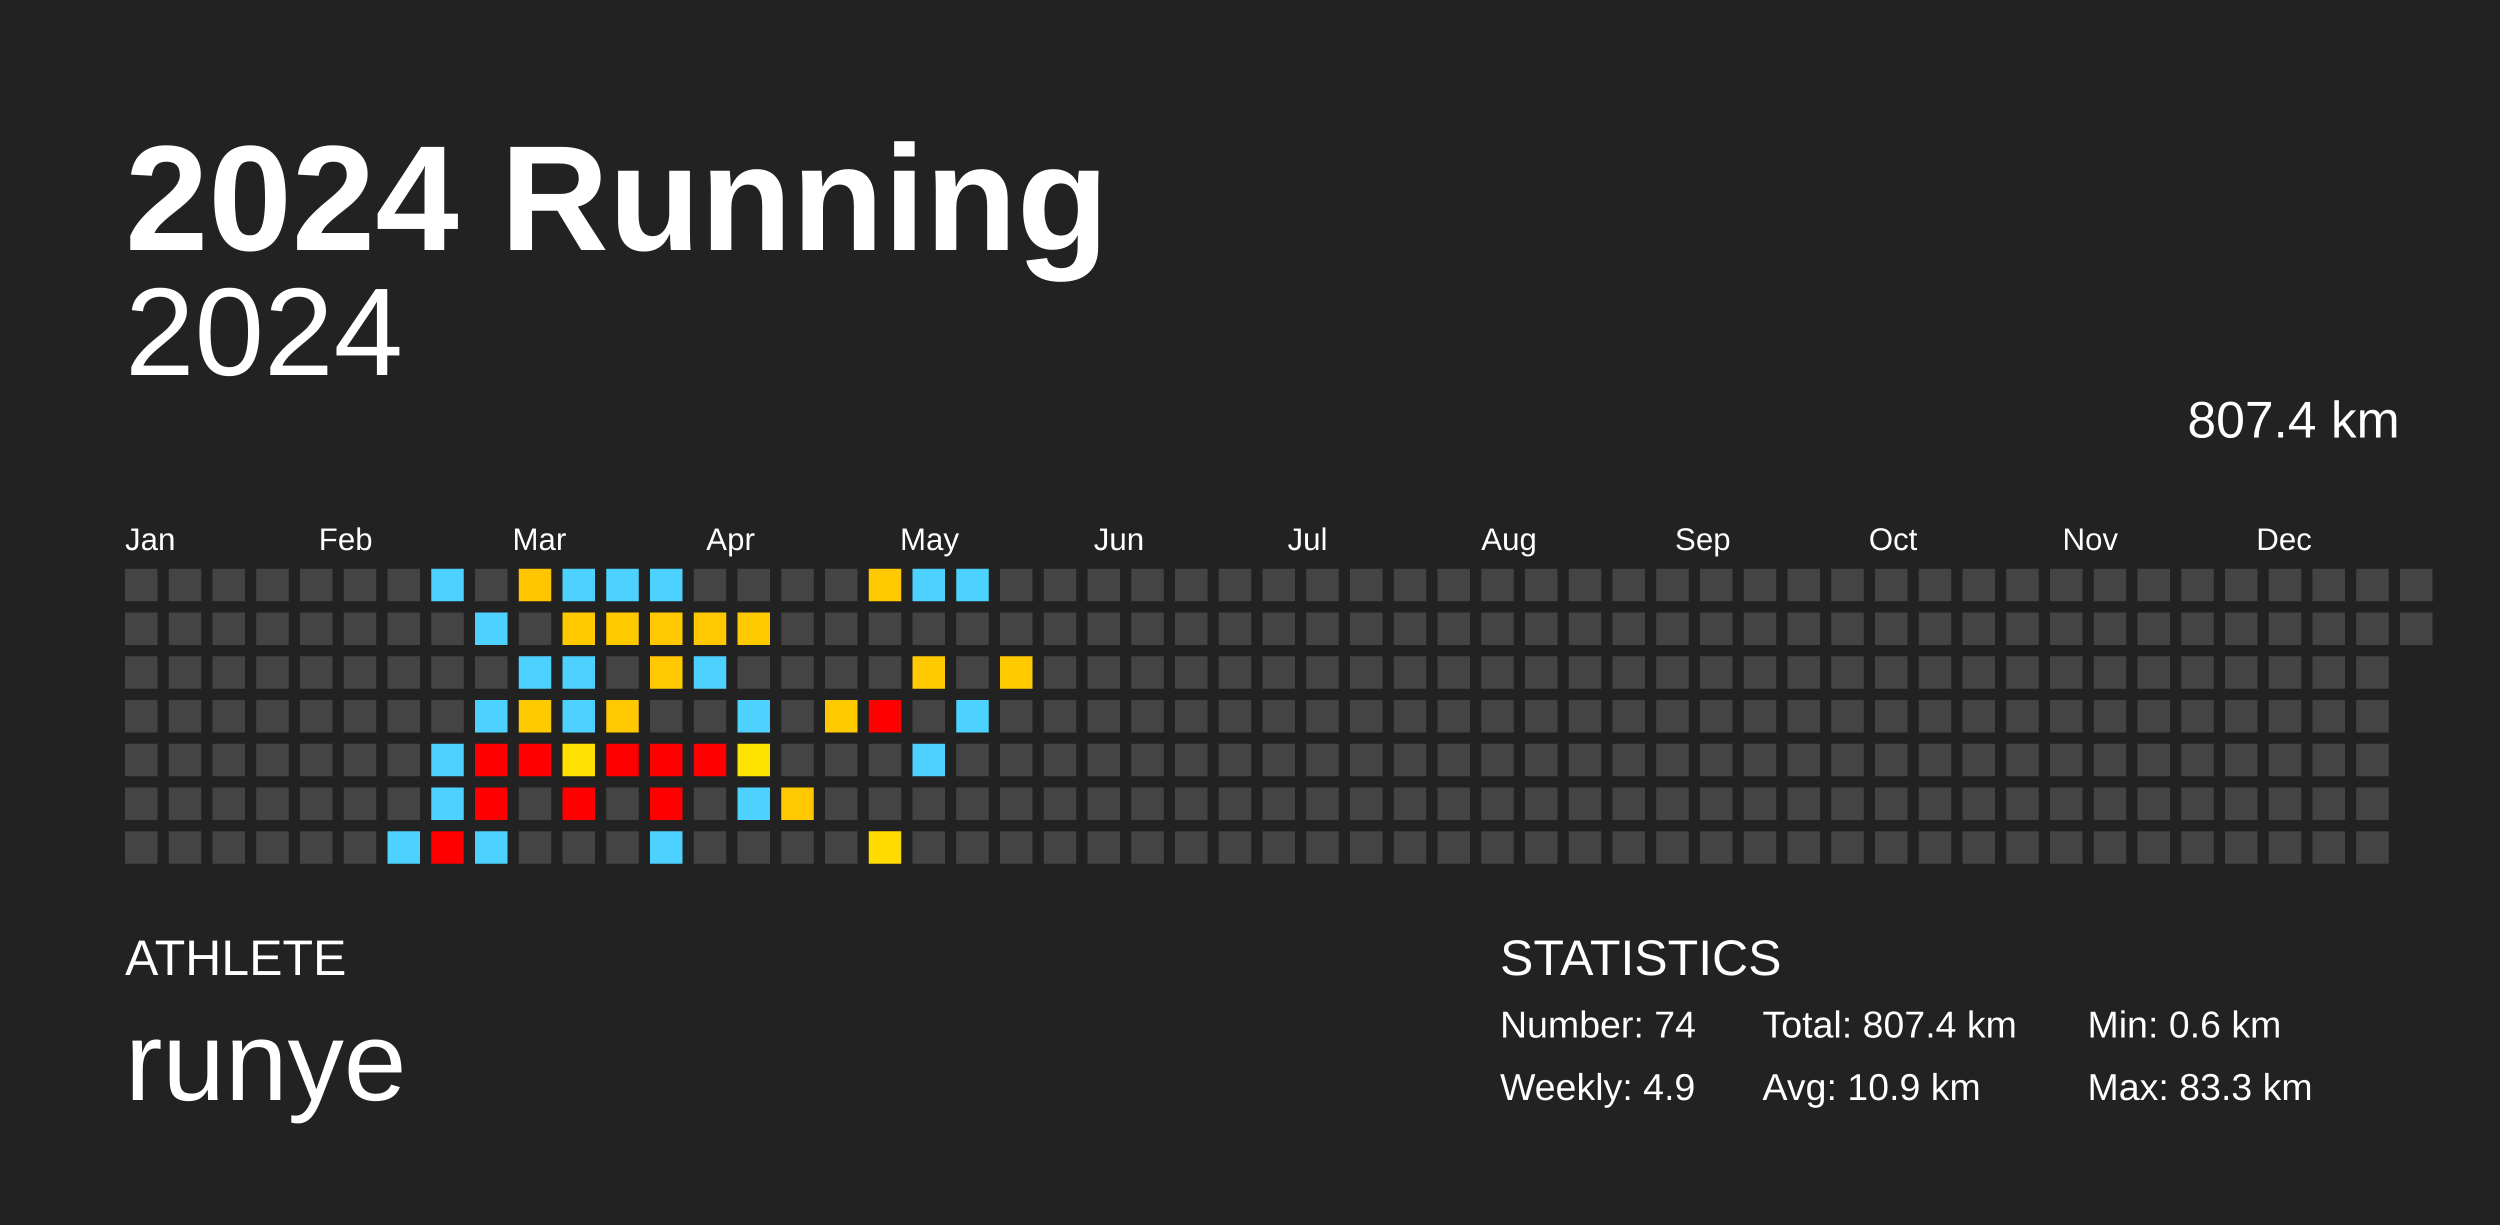
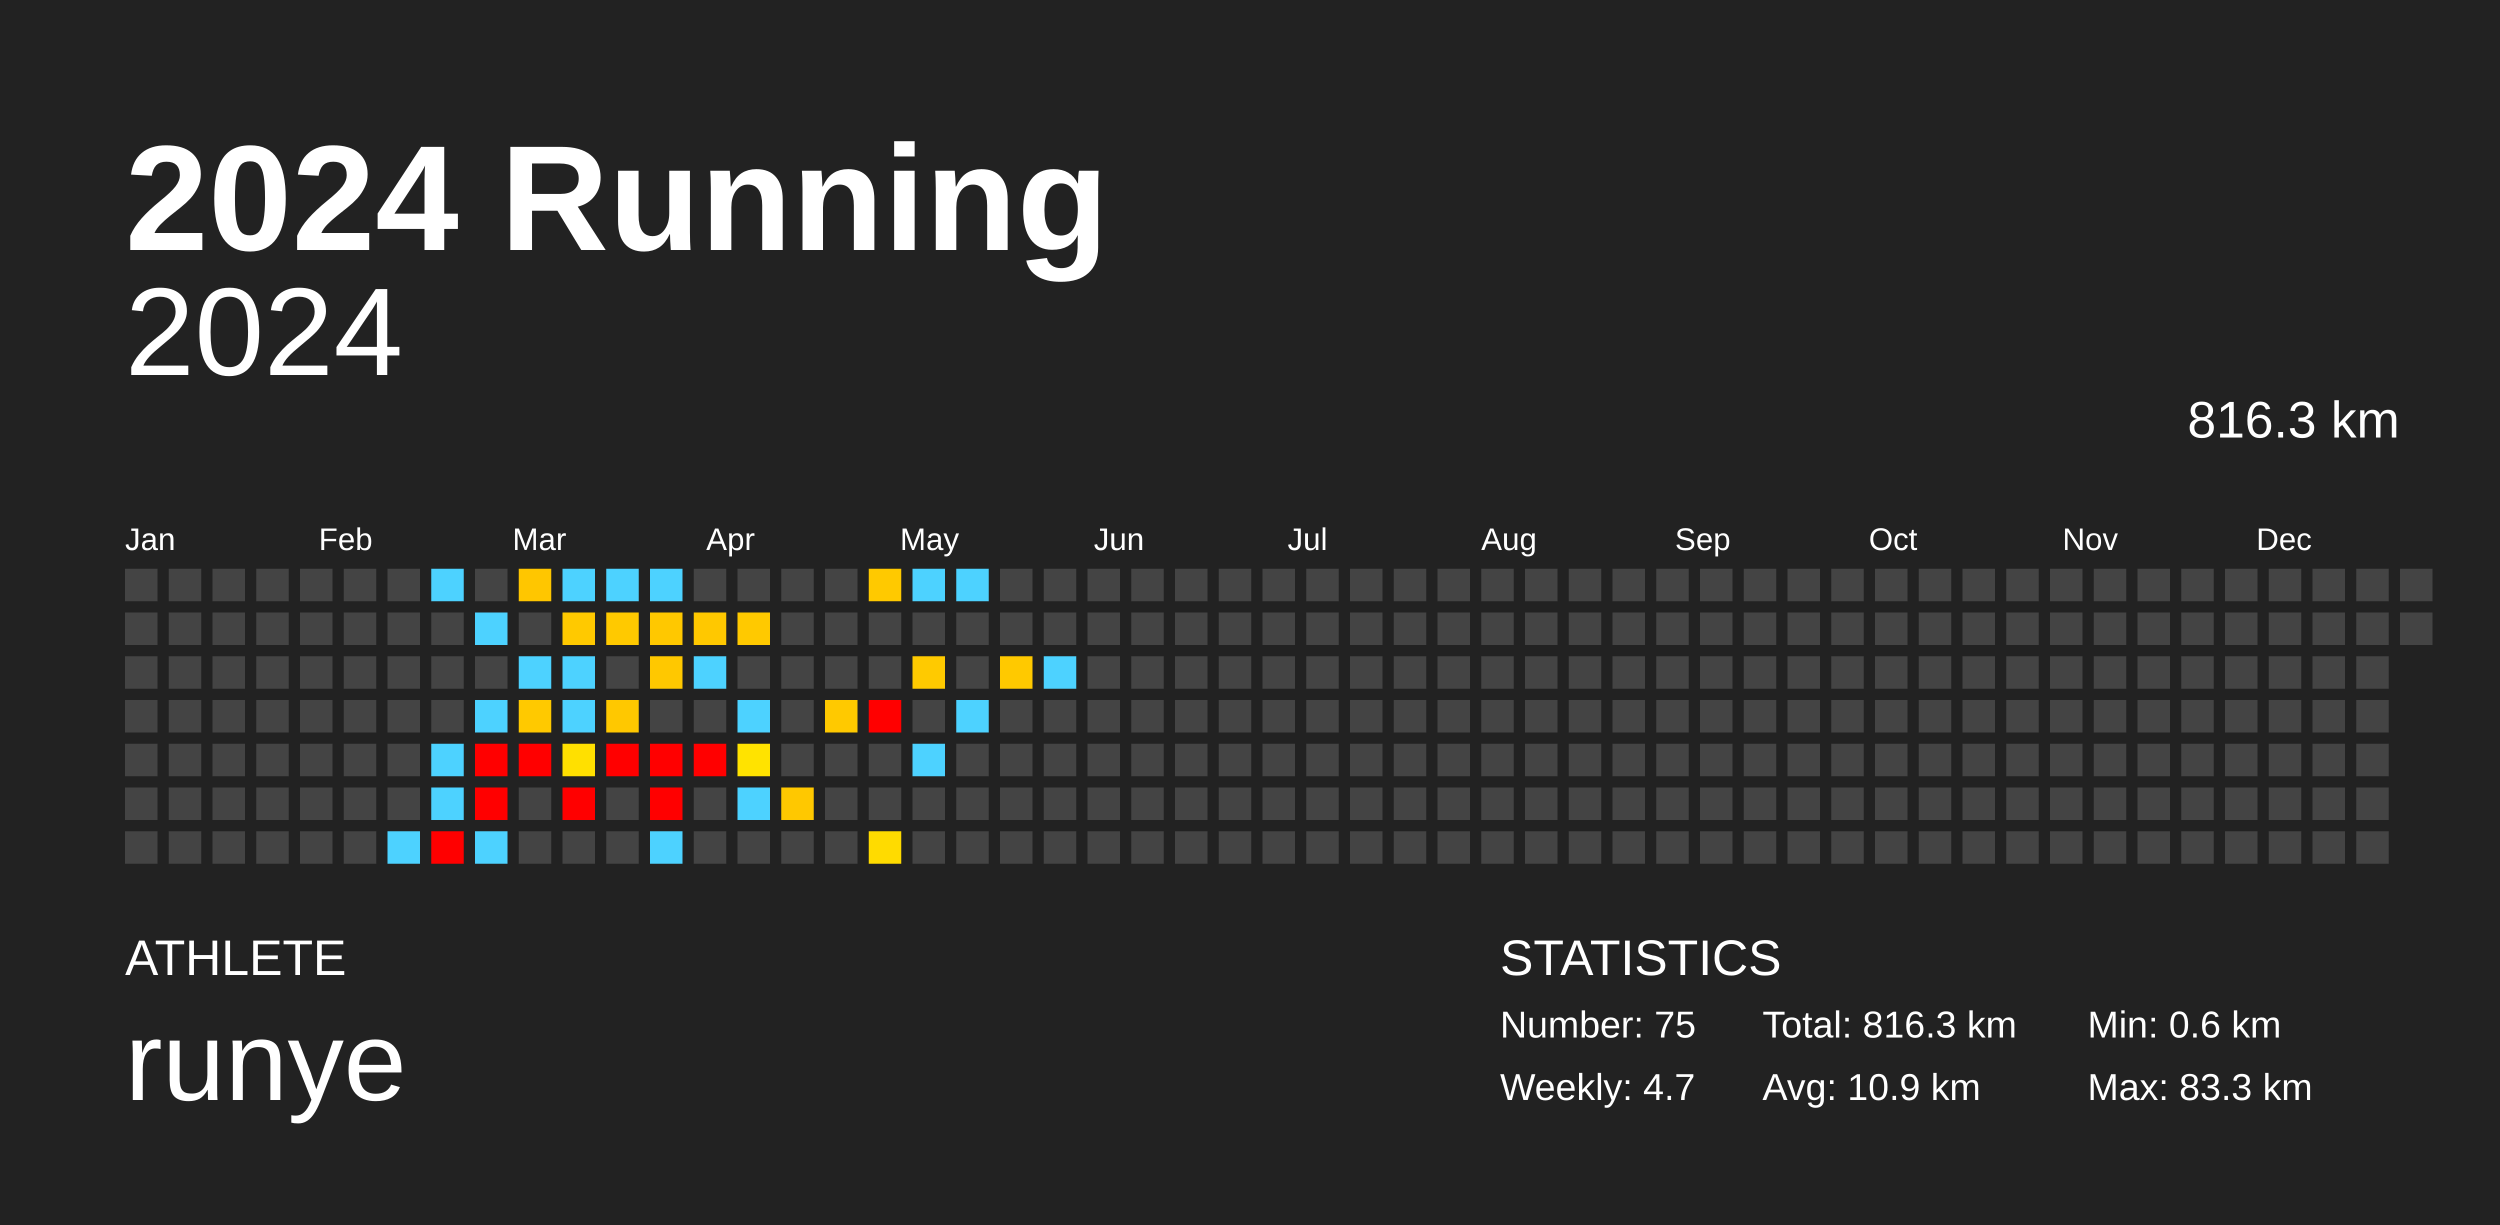
<svg xmlns="http://www.w3.org/2000/svg" baseProfile="full" height="98mm" version="1.1" viewBox="0,0,200,98" width="200mm">
  <defs />
  <rect fill="#222222" height="98" width="200" x="0" y="0" />
  <text fill="#FFFFFF" style="font-size:12px; font-family:Arial; font-weight:bold;" x="10" y="20">2024 Running</text>
  <text fill="#FFFFFF" style="font-size:4px; font-family:Arial" x="10" y="78">ATHLETE</text>
  <text fill="#FFFFFF" style="font-size:9px; font-family:Arial" x="10" y="88">runye</text>
  <text fill="#FFFFFF" style="font-size:4px; font-family:Arial" x="120" y="78">STATISTICS</text>
-   <text fill="#FFFFFF" style="font-size:3px; font-family:Arial" x="120" y="83">Number: 74</text>
-   <text fill="#FFFFFF" style="font-size:3px; font-family:Arial" x="120" y="88">Weekly: 4.9</text>
-   <text fill="#FFFFFF" style="font-size:3px; font-family:Arial" x="141" y="83">Total: 807.4 km</text>
+   <text fill="#FFFFFF" style="font-size:3px; font-family:Arial" x="120" y="83">Number: 75</text>
+   <text fill="#FFFFFF" style="font-size:3px; font-family:Arial" x="120" y="88">Weekly: 4.7</text>
+   <text fill="#FFFFFF" style="font-size:3px; font-family:Arial" x="141" y="83">Total: 816.3 km</text>
  <text fill="#FFFFFF" style="font-size:3px; font-family:Arial" x="141" y="88">Avg: 10.9 km</text>
  <text fill="#FFFFFF" style="font-size:3px; font-family:Arial" x="167" y="83">Min: 0.6 km</text>
  <text fill="#FFFFFF" style="font-size:3px; font-family:Arial" x="167" y="88">Max: 83.3 km</text>
  <text alignment-baseline="hanging" fill="#FFFFFF" style="font-size:10.0px; font-family:Arial;" x="10" y="30">2024</text>
-   <text alignment-baseline="hanging" fill="#FFFFFF" style="font-size:4.125px; font-family:Arial;" x="175" y="35">807.4 km</text>
+   <text alignment-baseline="hanging" fill="#FFFFFF" style="font-size:4.125px; font-family:Arial;" x="175" y="35">816.3 km</text>
  <text fill="#FFFFFF" style="font-size:2.5px; font-family:Arial" x="10.0" y="44">Jan</text>
  <text fill="#FFFFFF" style="font-size:2.5px; font-family:Arial" x="25.5" y="44">Feb</text>
  <text fill="#FFFFFF" style="font-size:2.5px; font-family:Arial" x="41.0" y="44">Mar</text>
  <text fill="#FFFFFF" style="font-size:2.5px; font-family:Arial" x="56.5" y="44">Apr</text>
  <text fill="#FFFFFF" style="font-size:2.5px; font-family:Arial" x="72.0" y="44">May</text>
  <text fill="#FFFFFF" style="font-size:2.5px; font-family:Arial" x="87.5" y="44">Jun</text>
  <text fill="#FFFFFF" style="font-size:2.5px; font-family:Arial" x="103.0" y="44">Jul</text>
  <text fill="#FFFFFF" style="font-size:2.5px; font-family:Arial" x="118.5" y="44">Aug</text>
  <text fill="#FFFFFF" style="font-size:2.5px; font-family:Arial" x="134.0" y="44">Sep</text>
  <text fill="#FFFFFF" style="font-size:2.5px; font-family:Arial" x="149.5" y="44">Oct</text>
  <text fill="#FFFFFF" style="font-size:2.5px; font-family:Arial" x="165.0" y="44">Nov</text>
  <text fill="#FFFFFF" style="font-size:2.5px; font-family:Arial" x="180.5" y="44">Dec</text>
  <rect fill="#444444" height="2.6" width="2.6" x="10.0" y="45.5" />
  <rect fill="#444444" height="2.6" width="2.6" x="10.0" y="49.0" />
  <rect fill="#444444" height="2.6" width="2.6" x="10.0" y="52.5" />
  <rect fill="#444444" height="2.6" width="2.6" x="10.0" y="56.0" />
  <rect fill="#444444" height="2.6" width="2.6" x="10.0" y="59.5" />
  <rect fill="#444444" height="2.6" width="2.6" x="10.0" y="63.0" />
  <rect fill="#444444" height="2.6" width="2.6" x="10.0" y="66.5" />
  <rect fill="#444444" height="2.6" width="2.6" x="13.5" y="45.5" />
  <rect fill="#444444" height="2.6" width="2.6" x="13.5" y="49.0" />
  <rect fill="#444444" height="2.6" width="2.6" x="13.5" y="52.5" />
  <rect fill="#444444" height="2.6" width="2.6" x="13.5" y="56.0" />
  <rect fill="#444444" height="2.6" width="2.6" x="13.5" y="59.5" />
  <rect fill="#444444" height="2.6" width="2.6" x="13.5" y="63.0" />
  <rect fill="#444444" height="2.6" width="2.6" x="13.5" y="66.5" />
  <rect fill="#444444" height="2.6" width="2.6" x="17.0" y="45.5" />
  <rect fill="#444444" height="2.6" width="2.6" x="17.0" y="49.0" />
  <rect fill="#444444" height="2.6" width="2.6" x="17.0" y="52.5" />
  <rect fill="#444444" height="2.6" width="2.6" x="17.0" y="56.0" />
  <rect fill="#444444" height="2.6" width="2.6" x="17.0" y="59.5" />
  <rect fill="#444444" height="2.6" width="2.6" x="17.0" y="63.0" />
  <rect fill="#444444" height="2.6" width="2.6" x="17.0" y="66.5" />
  <rect fill="#444444" height="2.6" width="2.6" x="20.5" y="45.5" />
  <rect fill="#444444" height="2.6" width="2.6" x="20.5" y="49.0" />
  <rect fill="#444444" height="2.6" width="2.6" x="20.5" y="52.5" />
  <rect fill="#444444" height="2.6" width="2.6" x="20.5" y="56.0" />
  <rect fill="#444444" height="2.6" width="2.6" x="20.5" y="59.5" />
  <rect fill="#444444" height="2.6" width="2.6" x="20.5" y="63.0" />
  <rect fill="#444444" height="2.6" width="2.6" x="20.5" y="66.5" />
  <rect fill="#444444" height="2.6" width="2.6" x="24.0" y="45.5" />
  <rect fill="#444444" height="2.6" width="2.6" x="24.0" y="49.0" />
  <rect fill="#444444" height="2.6" width="2.6" x="24.0" y="52.5" />
  <rect fill="#444444" height="2.6" width="2.6" x="24.0" y="56.0" />
  <rect fill="#444444" height="2.6" width="2.6" x="24.0" y="59.5" />
  <rect fill="#444444" height="2.6" width="2.6" x="24.0" y="63.0" />
  <rect fill="#444444" height="2.6" width="2.6" x="24.0" y="66.5" />
  <rect fill="#444444" height="2.6" width="2.6" x="27.5" y="45.5" />
  <rect fill="#444444" height="2.6" width="2.6" x="27.5" y="49.0" />
  <rect fill="#444444" height="2.6" width="2.6" x="27.5" y="52.5" />
  <rect fill="#444444" height="2.6" width="2.6" x="27.5" y="56.0" />
  <rect fill="#444444" height="2.6" width="2.6" x="27.5" y="59.5" />
  <rect fill="#444444" height="2.6" width="2.6" x="27.5" y="63.0" />
  <rect fill="#444444" height="2.6" width="2.6" x="27.5" y="66.5" />
  <rect fill="#444444" height="2.6" width="2.6" x="31.0" y="45.5" />
  <rect fill="#444444" height="2.6" width="2.6" x="31.0" y="49.0" />
  <rect fill="#444444" height="2.6" width="2.6" x="31.0" y="52.5" />
  <rect fill="#444444" height="2.6" width="2.6" x="31.0" y="56.0" />
  <rect fill="#444444" height="2.6" width="2.6" x="31.0" y="59.5" />
  <rect fill="#444444" height="2.6" width="2.6" x="31.0" y="63.0" />
  <rect fill="#4dd2ff" height="2.6" width="2.6" x="31.0" y="66.5" />
  <rect fill="#4dd2ff" height="2.6" width="2.6" x="34.5" y="45.5" />
  <rect fill="#444444" height="2.6" width="2.6" x="34.5" y="49.0" />
  <rect fill="#444444" height="2.6" width="2.6" x="34.5" y="52.5" />
  <rect fill="#444444" height="2.6" width="2.6" x="34.5" y="56.0" />
  <rect fill="#4dd2ff" height="2.6" width="2.6" x="34.5" y="59.5" />
  <rect fill="#4dd2ff" height="2.6" width="2.6" x="34.5" y="63.0" />
  <rect fill="red" height="2.6" width="2.6" x="34.5" y="66.5" />
  <rect fill="#444444" height="2.6" width="2.6" x="38.0" y="45.5" />
  <rect fill="#4dd2ff" height="2.6" width="2.6" x="38.0" y="49.0" />
  <rect fill="#444444" height="2.6" width="2.6" x="38.0" y="52.5" />
  <rect fill="#4dd2ff" height="2.6" width="2.6" x="38.0" y="56.0" />
  <rect fill="red" height="2.6" width="2.6" x="38.0" y="59.5" />
  <rect fill="red" height="2.6" width="2.6" x="38.0" y="63.0" />
  <rect fill="#4dd2ff" height="2.6" width="2.6" x="38.0" y="66.5" />
  <rect fill="#ffc600" height="2.6" width="2.6" x="41.5" y="45.5" />
  <rect fill="#444444" height="2.6" width="2.6" x="41.5" y="49.0" />
  <rect fill="#4dd2ff" height="2.6" width="2.6" x="41.5" y="52.5" />
  <rect fill="#ffc900" height="2.6" width="2.6" x="41.5" y="56.0" />
  <rect fill="red" height="2.6" width="2.6" x="41.5" y="59.5" />
  <rect fill="#444444" height="2.6" width="2.6" x="41.5" y="63.0" />
  <rect fill="#444444" height="2.6" width="2.6" x="41.5" y="66.5" />
  <rect fill="#4dd2ff" height="2.6" width="2.6" x="45.0" y="45.5" />
  <rect fill="#ffc900" height="2.6" width="2.6" x="45.0" y="49.0" />
  <rect fill="#4dd2ff" height="2.6" width="2.6" x="45.0" y="52.5" />
  <rect fill="#4dd2ff" height="2.6" width="2.6" x="45.0" y="56.0" />
  <rect fill="#ffe000" height="2.6" width="2.6" x="45.0" y="59.5" />
  <rect fill="red" height="2.6" width="2.6" x="45.0" y="63.0" />
  <rect fill="#444444" height="2.6" width="2.6" x="45.0" y="66.5" />
  <rect fill="#4dd2ff" height="2.6" width="2.6" x="48.5" y="45.5" />
  <rect fill="#ffc900" height="2.6" width="2.6" x="48.5" y="49.0" />
  <rect fill="#444444" height="2.6" width="2.6" x="48.5" y="52.5" />
  <rect fill="#ffc800" height="2.6" width="2.6" x="48.5" y="56.0" />
  <rect fill="red" height="2.6" width="2.6" x="48.5" y="59.5" />
  <rect fill="#444444" height="2.6" width="2.6" x="48.5" y="63.0" />
  <rect fill="#444444" height="2.6" width="2.6" x="48.5" y="66.5" />
  <rect fill="#4dd2ff" height="2.6" width="2.6" x="52.0" y="45.5" />
  <rect fill="#ffc800" height="2.6" width="2.6" x="52.0" y="49.0" />
  <rect fill="#ffc800" height="2.6" width="2.6" x="52.0" y="52.5" />
  <rect fill="#444444" height="2.6" width="2.6" x="52.0" y="56.0" />
  <rect fill="red" height="2.6" width="2.6" x="52.0" y="59.5" />
  <rect fill="red" height="2.6" width="2.6" x="52.0" y="63.0" />
  <rect fill="#4dd2ff" height="2.6" width="2.6" x="52.0" y="66.5" />
  <rect fill="#444444" height="2.6" width="2.6" x="55.5" y="45.5" />
  <rect fill="#ffc800" height="2.6" width="2.6" x="55.5" y="49.0" />
  <rect fill="#4dd2ff" height="2.6" width="2.6" x="55.5" y="52.5" />
  <rect fill="#444444" height="2.6" width="2.6" x="55.5" y="56.0" />
  <rect fill="red" height="2.6" width="2.6" x="55.5" y="59.5" />
  <rect fill="#444444" height="2.6" width="2.6" x="55.5" y="63.0" />
  <rect fill="#444444" height="2.6" width="2.6" x="55.5" y="66.5" />
  <rect fill="#444444" height="2.6" width="2.6" x="59.0" y="45.5" />
  <rect fill="#ffc900" height="2.6" width="2.6" x="59.0" y="49.0" />
  <rect fill="#444444" height="2.6" width="2.6" x="59.0" y="52.5" />
  <rect fill="#4dd2ff" height="2.6" width="2.6" x="59.0" y="56.0" />
  <rect fill="#ffe300" height="2.6" width="2.6" x="59.0" y="59.5" />
  <rect fill="#4dd2ff" height="2.6" width="2.6" x="59.0" y="63.0" />
  <rect fill="#444444" height="2.6" width="2.6" x="59.0" y="66.5" />
  <rect fill="#444444" height="2.6" width="2.6" x="62.5" y="45.5" />
  <rect fill="#444444" height="2.6" width="2.6" x="62.5" y="49.0" />
  <rect fill="#444444" height="2.6" width="2.6" x="62.5" y="52.5" />
  <rect fill="#444444" height="2.6" width="2.6" x="62.5" y="56.0" />
  <rect fill="#444444" height="2.6" width="2.6" x="62.5" y="59.5" />
  <rect fill="#ffc800" height="2.6" width="2.6" x="62.5" y="63.0" />
  <rect fill="#444444" height="2.6" width="2.6" x="62.5" y="66.5" />
  <rect fill="#444444" height="2.6" width="2.6" x="66.0" y="45.5" />
  <rect fill="#444444" height="2.6" width="2.6" x="66.0" y="49.0" />
  <rect fill="#444444" height="2.6" width="2.6" x="66.0" y="52.5" />
  <rect fill="#ffc900" height="2.6" width="2.6" x="66.0" y="56.0" />
  <rect fill="#444444" height="2.6" width="2.6" x="66.0" y="59.5" />
  <rect fill="#444444" height="2.6" width="2.6" x="66.0" y="63.0" />
  <rect fill="#444444" height="2.6" width="2.6" x="66.0" y="66.5" />
  <rect fill="#ffc900" height="2.6" width="2.6" x="69.5" y="45.5" />
  <rect fill="#444444" height="2.6" width="2.6" x="69.5" y="49.0" />
  <rect fill="#444444" height="2.6" width="2.6" x="69.5" y="52.5" />
  <rect fill="red" height="2.6" width="2.6" x="69.5" y="56.0" />
  <rect fill="#444444" height="2.6" width="2.6" x="69.5" y="59.5" />
  <rect fill="#444444" height="2.6" width="2.6" x="69.5" y="63.0" />
  <rect fill="#ffdb00" height="2.6" width="2.6" x="69.5" y="66.5" />
  <rect fill="#4dd2ff" height="2.6" width="2.6" x="73.0" y="45.5" />
  <rect fill="#444444" height="2.6" width="2.6" x="73.0" y="49.0" />
  <rect fill="#ffca00" height="2.6" width="2.6" x="73.0" y="52.5" />
  <rect fill="#444444" height="2.6" width="2.6" x="73.0" y="56.0" />
  <rect fill="#4dd2ff" height="2.6" width="2.6" x="73.0" y="59.5" />
  <rect fill="#444444" height="2.6" width="2.6" x="73.0" y="63.0" />
  <rect fill="#444444" height="2.6" width="2.6" x="73.0" y="66.5" />
  <rect fill="#4dd2ff" height="2.6" width="2.6" x="76.5" y="45.5" />
  <rect fill="#444444" height="2.6" width="2.6" x="76.5" y="49.0" />
  <rect fill="#444444" height="2.6" width="2.6" x="76.5" y="52.5" />
  <rect fill="#4dd2ff" height="2.6" width="2.6" x="76.5" y="56.0" />
  <rect fill="#444444" height="2.6" width="2.6" x="76.5" y="59.5" />
  <rect fill="#444444" height="2.6" width="2.6" x="76.5" y="63.0" />
  <rect fill="#444444" height="2.6" width="2.6" x="76.5" y="66.5" />
  <rect fill="#444444" height="2.6" width="2.6" x="80.0" y="45.5" />
  <rect fill="#444444" height="2.6" width="2.6" x="80.0" y="49.0" />
  <rect fill="#ffc900" height="2.6" width="2.6" x="80.0" y="52.5" />
  <rect fill="#444444" height="2.6" width="2.6" x="80.0" y="56.0" />
  <rect fill="#444444" height="2.6" width="2.6" x="80.0" y="59.5" />
  <rect fill="#444444" height="2.6" width="2.6" x="80.0" y="63.0" />
  <rect fill="#444444" height="2.6" width="2.6" x="80.0" y="66.5" />
  <rect fill="#444444" height="2.6" width="2.6" x="83.5" y="45.5" />
  <rect fill="#444444" height="2.6" width="2.6" x="83.5" y="49.0" />
-   <rect fill="#444444" height="2.6" width="2.6" x="83.5" y="52.5" />
+   <rect fill="#4dd2ff" height="2.6" width="2.6" x="83.5" y="52.5" />
  <rect fill="#444444" height="2.6" width="2.6" x="83.5" y="56.0" />
  <rect fill="#444444" height="2.6" width="2.6" x="83.5" y="59.5" />
  <rect fill="#444444" height="2.6" width="2.6" x="83.5" y="63.0" />
  <rect fill="#444444" height="2.6" width="2.6" x="83.5" y="66.5" />
  <rect fill="#444444" height="2.6" width="2.6" x="87.0" y="45.5" />
  <rect fill="#444444" height="2.6" width="2.6" x="87.0" y="49.0" />
  <rect fill="#444444" height="2.6" width="2.6" x="87.0" y="52.5" />
  <rect fill="#444444" height="2.6" width="2.6" x="87.0" y="56.0" />
  <rect fill="#444444" height="2.6" width="2.6" x="87.0" y="59.5" />
  <rect fill="#444444" height="2.6" width="2.6" x="87.0" y="63.0" />
  <rect fill="#444444" height="2.6" width="2.6" x="87.0" y="66.5" />
  <rect fill="#444444" height="2.6" width="2.6" x="90.5" y="45.5" />
  <rect fill="#444444" height="2.6" width="2.6" x="90.5" y="49.0" />
  <rect fill="#444444" height="2.6" width="2.6" x="90.5" y="52.5" />
  <rect fill="#444444" height="2.6" width="2.6" x="90.5" y="56.0" />
  <rect fill="#444444" height="2.6" width="2.6" x="90.5" y="59.5" />
  <rect fill="#444444" height="2.6" width="2.6" x="90.5" y="63.0" />
  <rect fill="#444444" height="2.6" width="2.6" x="90.5" y="66.5" />
  <rect fill="#444444" height="2.6" width="2.6" x="94.0" y="45.5" />
  <rect fill="#444444" height="2.6" width="2.6" x="94.0" y="49.0" />
  <rect fill="#444444" height="2.6" width="2.6" x="94.0" y="52.5" />
  <rect fill="#444444" height="2.6" width="2.6" x="94.0" y="56.0" />
  <rect fill="#444444" height="2.6" width="2.6" x="94.0" y="59.5" />
  <rect fill="#444444" height="2.6" width="2.6" x="94.0" y="63.0" />
  <rect fill="#444444" height="2.6" width="2.6" x="94.0" y="66.5" />
  <rect fill="#444444" height="2.6" width="2.6" x="97.5" y="45.5" />
  <rect fill="#444444" height="2.6" width="2.6" x="97.5" y="49.0" />
  <rect fill="#444444" height="2.6" width="2.6" x="97.5" y="52.5" />
  <rect fill="#444444" height="2.6" width="2.6" x="97.5" y="56.0" />
  <rect fill="#444444" height="2.6" width="2.6" x="97.5" y="59.5" />
  <rect fill="#444444" height="2.6" width="2.6" x="97.5" y="63.0" />
  <rect fill="#444444" height="2.6" width="2.6" x="97.5" y="66.5" />
  <rect fill="#444444" height="2.6" width="2.6" x="101.0" y="45.5" />
  <rect fill="#444444" height="2.6" width="2.6" x="101.0" y="49.0" />
  <rect fill="#444444" height="2.6" width="2.6" x="101.0" y="52.5" />
  <rect fill="#444444" height="2.6" width="2.6" x="101.0" y="56.0" />
  <rect fill="#444444" height="2.6" width="2.6" x="101.0" y="59.5" />
  <rect fill="#444444" height="2.6" width="2.6" x="101.0" y="63.0" />
  <rect fill="#444444" height="2.6" width="2.6" x="101.0" y="66.5" />
  <rect fill="#444444" height="2.6" width="2.6" x="104.5" y="45.5" />
  <rect fill="#444444" height="2.6" width="2.6" x="104.5" y="49.0" />
  <rect fill="#444444" height="2.6" width="2.6" x="104.5" y="52.5" />
  <rect fill="#444444" height="2.6" width="2.6" x="104.5" y="56.0" />
  <rect fill="#444444" height="2.6" width="2.6" x="104.5" y="59.5" />
  <rect fill="#444444" height="2.6" width="2.6" x="104.5" y="63.0" />
  <rect fill="#444444" height="2.6" width="2.6" x="104.5" y="66.5" />
  <rect fill="#444444" height="2.6" width="2.6" x="108.0" y="45.5" />
  <rect fill="#444444" height="2.6" width="2.6" x="108.0" y="49.0" />
  <rect fill="#444444" height="2.6" width="2.6" x="108.0" y="52.5" />
  <rect fill="#444444" height="2.6" width="2.6" x="108.0" y="56.0" />
  <rect fill="#444444" height="2.6" width="2.6" x="108.0" y="59.5" />
  <rect fill="#444444" height="2.6" width="2.6" x="108.0" y="63.0" />
  <rect fill="#444444" height="2.6" width="2.6" x="108.0" y="66.5" />
  <rect fill="#444444" height="2.6" width="2.6" x="111.5" y="45.5" />
  <rect fill="#444444" height="2.6" width="2.6" x="111.5" y="49.0" />
  <rect fill="#444444" height="2.6" width="2.6" x="111.5" y="52.5" />
  <rect fill="#444444" height="2.6" width="2.6" x="111.5" y="56.0" />
  <rect fill="#444444" height="2.6" width="2.6" x="111.5" y="59.5" />
  <rect fill="#444444" height="2.6" width="2.6" x="111.5" y="63.0" />
  <rect fill="#444444" height="2.6" width="2.6" x="111.5" y="66.5" />
  <rect fill="#444444" height="2.6" width="2.6" x="115.0" y="45.5" />
  <rect fill="#444444" height="2.6" width="2.6" x="115.0" y="49.0" />
  <rect fill="#444444" height="2.6" width="2.6" x="115.0" y="52.5" />
  <rect fill="#444444" height="2.6" width="2.6" x="115.0" y="56.0" />
  <rect fill="#444444" height="2.6" width="2.6" x="115.0" y="59.5" />
  <rect fill="#444444" height="2.6" width="2.6" x="115.0" y="63.0" />
  <rect fill="#444444" height="2.6" width="2.6" x="115.0" y="66.5" />
  <rect fill="#444444" height="2.6" width="2.6" x="118.5" y="45.5" />
  <rect fill="#444444" height="2.6" width="2.6" x="118.5" y="49.0" />
  <rect fill="#444444" height="2.6" width="2.6" x="118.5" y="52.5" />
  <rect fill="#444444" height="2.6" width="2.6" x="118.5" y="56.0" />
  <rect fill="#444444" height="2.6" width="2.6" x="118.5" y="59.5" />
  <rect fill="#444444" height="2.6" width="2.6" x="118.5" y="63.0" />
  <rect fill="#444444" height="2.6" width="2.6" x="118.5" y="66.5" />
  <rect fill="#444444" height="2.6" width="2.6" x="122.0" y="45.5" />
  <rect fill="#444444" height="2.6" width="2.6" x="122.0" y="49.0" />
  <rect fill="#444444" height="2.6" width="2.6" x="122.0" y="52.5" />
  <rect fill="#444444" height="2.6" width="2.6" x="122.0" y="56.0" />
  <rect fill="#444444" height="2.6" width="2.6" x="122.0" y="59.5" />
  <rect fill="#444444" height="2.6" width="2.6" x="122.0" y="63.0" />
  <rect fill="#444444" height="2.6" width="2.6" x="122.0" y="66.5" />
  <rect fill="#444444" height="2.6" width="2.6" x="125.5" y="45.5" />
  <rect fill="#444444" height="2.6" width="2.6" x="125.5" y="49.0" />
  <rect fill="#444444" height="2.6" width="2.6" x="125.5" y="52.5" />
  <rect fill="#444444" height="2.6" width="2.6" x="125.5" y="56.0" />
  <rect fill="#444444" height="2.6" width="2.6" x="125.5" y="59.5" />
  <rect fill="#444444" height="2.6" width="2.6" x="125.5" y="63.0" />
  <rect fill="#444444" height="2.6" width="2.6" x="125.5" y="66.5" />
  <rect fill="#444444" height="2.6" width="2.6" x="129.0" y="45.5" />
  <rect fill="#444444" height="2.6" width="2.6" x="129.0" y="49.0" />
  <rect fill="#444444" height="2.6" width="2.6" x="129.0" y="52.5" />
  <rect fill="#444444" height="2.6" width="2.6" x="129.0" y="56.0" />
  <rect fill="#444444" height="2.6" width="2.6" x="129.0" y="59.5" />
  <rect fill="#444444" height="2.6" width="2.6" x="129.0" y="63.0" />
  <rect fill="#444444" height="2.6" width="2.6" x="129.0" y="66.5" />
  <rect fill="#444444" height="2.6" width="2.6" x="132.5" y="45.5" />
  <rect fill="#444444" height="2.6" width="2.6" x="132.5" y="49.0" />
  <rect fill="#444444" height="2.6" width="2.6" x="132.5" y="52.5" />
  <rect fill="#444444" height="2.6" width="2.6" x="132.5" y="56.0" />
  <rect fill="#444444" height="2.6" width="2.6" x="132.5" y="59.5" />
  <rect fill="#444444" height="2.6" width="2.6" x="132.5" y="63.0" />
  <rect fill="#444444" height="2.6" width="2.6" x="132.5" y="66.5" />
  <rect fill="#444444" height="2.6" width="2.6" x="136.0" y="45.5" />
  <rect fill="#444444" height="2.6" width="2.6" x="136.0" y="49.0" />
  <rect fill="#444444" height="2.6" width="2.6" x="136.0" y="52.5" />
  <rect fill="#444444" height="2.6" width="2.6" x="136.0" y="56.0" />
  <rect fill="#444444" height="2.6" width="2.6" x="136.0" y="59.5" />
  <rect fill="#444444" height="2.6" width="2.6" x="136.0" y="63.0" />
  <rect fill="#444444" height="2.6" width="2.6" x="136.0" y="66.5" />
  <rect fill="#444444" height="2.6" width="2.6" x="139.5" y="45.5" />
  <rect fill="#444444" height="2.6" width="2.6" x="139.5" y="49.0" />
  <rect fill="#444444" height="2.6" width="2.6" x="139.5" y="52.5" />
  <rect fill="#444444" height="2.6" width="2.6" x="139.5" y="56.0" />
  <rect fill="#444444" height="2.6" width="2.6" x="139.5" y="59.5" />
  <rect fill="#444444" height="2.6" width="2.6" x="139.5" y="63.0" />
  <rect fill="#444444" height="2.6" width="2.6" x="139.5" y="66.5" />
  <rect fill="#444444" height="2.6" width="2.6" x="143.0" y="45.5" />
  <rect fill="#444444" height="2.6" width="2.6" x="143.0" y="49.0" />
  <rect fill="#444444" height="2.6" width="2.6" x="143.0" y="52.5" />
  <rect fill="#444444" height="2.6" width="2.6" x="143.0" y="56.0" />
  <rect fill="#444444" height="2.6" width="2.6" x="143.0" y="59.5" />
  <rect fill="#444444" height="2.6" width="2.6" x="143.0" y="63.0" />
  <rect fill="#444444" height="2.6" width="2.6" x="143.0" y="66.5" />
  <rect fill="#444444" height="2.6" width="2.6" x="146.5" y="45.5" />
  <rect fill="#444444" height="2.6" width="2.6" x="146.5" y="49.0" />
  <rect fill="#444444" height="2.6" width="2.6" x="146.5" y="52.5" />
  <rect fill="#444444" height="2.6" width="2.6" x="146.5" y="56.0" />
  <rect fill="#444444" height="2.6" width="2.6" x="146.5" y="59.5" />
  <rect fill="#444444" height="2.6" width="2.6" x="146.5" y="63.0" />
  <rect fill="#444444" height="2.6" width="2.6" x="146.5" y="66.5" />
  <rect fill="#444444" height="2.6" width="2.6" x="150.0" y="45.5" />
  <rect fill="#444444" height="2.6" width="2.6" x="150.0" y="49.0" />
  <rect fill="#444444" height="2.6" width="2.6" x="150.0" y="52.5" />
  <rect fill="#444444" height="2.6" width="2.6" x="150.0" y="56.0" />
  <rect fill="#444444" height="2.6" width="2.6" x="150.0" y="59.5" />
  <rect fill="#444444" height="2.6" width="2.6" x="150.0" y="63.0" />
  <rect fill="#444444" height="2.6" width="2.6" x="150.0" y="66.5" />
  <rect fill="#444444" height="2.6" width="2.6" x="153.5" y="45.5" />
  <rect fill="#444444" height="2.6" width="2.6" x="153.5" y="49.0" />
  <rect fill="#444444" height="2.6" width="2.6" x="153.5" y="52.5" />
  <rect fill="#444444" height="2.6" width="2.6" x="153.5" y="56.0" />
  <rect fill="#444444" height="2.6" width="2.6" x="153.5" y="59.5" />
  <rect fill="#444444" height="2.6" width="2.6" x="153.5" y="63.0" />
  <rect fill="#444444" height="2.6" width="2.6" x="153.5" y="66.5" />
  <rect fill="#444444" height="2.6" width="2.6" x="157.0" y="45.5" />
  <rect fill="#444444" height="2.6" width="2.6" x="157.0" y="49.0" />
  <rect fill="#444444" height="2.6" width="2.6" x="157.0" y="52.5" />
  <rect fill="#444444" height="2.6" width="2.6" x="157.0" y="56.0" />
  <rect fill="#444444" height="2.6" width="2.6" x="157.0" y="59.5" />
  <rect fill="#444444" height="2.6" width="2.6" x="157.0" y="63.0" />
  <rect fill="#444444" height="2.6" width="2.6" x="157.0" y="66.5" />
  <rect fill="#444444" height="2.6" width="2.6" x="160.5" y="45.5" />
  <rect fill="#444444" height="2.6" width="2.6" x="160.5" y="49.0" />
  <rect fill="#444444" height="2.6" width="2.6" x="160.5" y="52.5" />
  <rect fill="#444444" height="2.6" width="2.6" x="160.5" y="56.0" />
  <rect fill="#444444" height="2.6" width="2.6" x="160.5" y="59.5" />
  <rect fill="#444444" height="2.6" width="2.6" x="160.5" y="63.0" />
  <rect fill="#444444" height="2.6" width="2.6" x="160.5" y="66.5" />
  <rect fill="#444444" height="2.6" width="2.6" x="164.0" y="45.5" />
  <rect fill="#444444" height="2.6" width="2.6" x="164.0" y="49.0" />
  <rect fill="#444444" height="2.6" width="2.6" x="164.0" y="52.5" />
  <rect fill="#444444" height="2.6" width="2.6" x="164.0" y="56.0" />
  <rect fill="#444444" height="2.6" width="2.6" x="164.0" y="59.5" />
  <rect fill="#444444" height="2.6" width="2.6" x="164.0" y="63.0" />
  <rect fill="#444444" height="2.6" width="2.6" x="164.0" y="66.5" />
  <rect fill="#444444" height="2.6" width="2.6" x="167.5" y="45.5" />
  <rect fill="#444444" height="2.6" width="2.6" x="167.5" y="49.0" />
  <rect fill="#444444" height="2.6" width="2.6" x="167.5" y="52.5" />
  <rect fill="#444444" height="2.6" width="2.6" x="167.5" y="56.0" />
  <rect fill="#444444" height="2.6" width="2.6" x="167.5" y="59.5" />
  <rect fill="#444444" height="2.6" width="2.6" x="167.5" y="63.0" />
  <rect fill="#444444" height="2.6" width="2.6" x="167.5" y="66.5" />
  <rect fill="#444444" height="2.6" width="2.6" x="171.0" y="45.5" />
  <rect fill="#444444" height="2.6" width="2.6" x="171.0" y="49.0" />
  <rect fill="#444444" height="2.6" width="2.6" x="171.0" y="52.5" />
  <rect fill="#444444" height="2.6" width="2.6" x="171.0" y="56.0" />
  <rect fill="#444444" height="2.6" width="2.6" x="171.0" y="59.5" />
  <rect fill="#444444" height="2.6" width="2.6" x="171.0" y="63.0" />
  <rect fill="#444444" height="2.6" width="2.6" x="171.0" y="66.5" />
  <rect fill="#444444" height="2.6" width="2.6" x="174.5" y="45.5" />
  <rect fill="#444444" height="2.6" width="2.6" x="174.5" y="49.0" />
  <rect fill="#444444" height="2.6" width="2.6" x="174.5" y="52.5" />
  <rect fill="#444444" height="2.6" width="2.6" x="174.5" y="56.0" />
  <rect fill="#444444" height="2.6" width="2.6" x="174.5" y="59.5" />
  <rect fill="#444444" height="2.6" width="2.6" x="174.5" y="63.0" />
  <rect fill="#444444" height="2.6" width="2.6" x="174.5" y="66.5" />
  <rect fill="#444444" height="2.6" width="2.6" x="178.0" y="45.5" />
  <rect fill="#444444" height="2.6" width="2.6" x="178.0" y="49.0" />
  <rect fill="#444444" height="2.6" width="2.6" x="178.0" y="52.5" />
  <rect fill="#444444" height="2.6" width="2.6" x="178.0" y="56.0" />
  <rect fill="#444444" height="2.6" width="2.6" x="178.0" y="59.5" />
  <rect fill="#444444" height="2.6" width="2.6" x="178.0" y="63.0" />
  <rect fill="#444444" height="2.6" width="2.6" x="178.0" y="66.5" />
  <rect fill="#444444" height="2.6" width="2.6" x="181.5" y="45.5" />
  <rect fill="#444444" height="2.6" width="2.6" x="181.5" y="49.0" />
  <rect fill="#444444" height="2.6" width="2.6" x="181.5" y="52.5" />
  <rect fill="#444444" height="2.6" width="2.6" x="181.5" y="56.0" />
  <rect fill="#444444" height="2.6" width="2.6" x="181.5" y="59.5" />
  <rect fill="#444444" height="2.6" width="2.6" x="181.5" y="63.0" />
  <rect fill="#444444" height="2.6" width="2.6" x="181.5" y="66.5" />
  <rect fill="#444444" height="2.6" width="2.6" x="185.0" y="45.5" />
  <rect fill="#444444" height="2.6" width="2.6" x="185.0" y="49.0" />
  <rect fill="#444444" height="2.6" width="2.6" x="185.0" y="52.5" />
  <rect fill="#444444" height="2.6" width="2.6" x="185.0" y="56.0" />
  <rect fill="#444444" height="2.6" width="2.6" x="185.0" y="59.5" />
  <rect fill="#444444" height="2.6" width="2.6" x="185.0" y="63.0" />
  <rect fill="#444444" height="2.6" width="2.6" x="185.0" y="66.5" />
  <rect fill="#444444" height="2.6" width="2.6" x="188.5" y="45.5" />
  <rect fill="#444444" height="2.6" width="2.6" x="188.5" y="49.0" />
  <rect fill="#444444" height="2.6" width="2.6" x="188.5" y="52.5" />
  <rect fill="#444444" height="2.6" width="2.6" x="188.5" y="56.0" />
  <rect fill="#444444" height="2.6" width="2.6" x="188.5" y="59.5" />
  <rect fill="#444444" height="2.6" width="2.6" x="188.5" y="63.0" />
  <rect fill="#444444" height="2.6" width="2.6" x="188.5" y="66.5" />
  <rect fill="#444444" height="2.6" width="2.6" x="192.0" y="45.5" />
  <rect fill="#444444" height="2.6" width="2.6" x="192.0" y="49.0" />
</svg>
